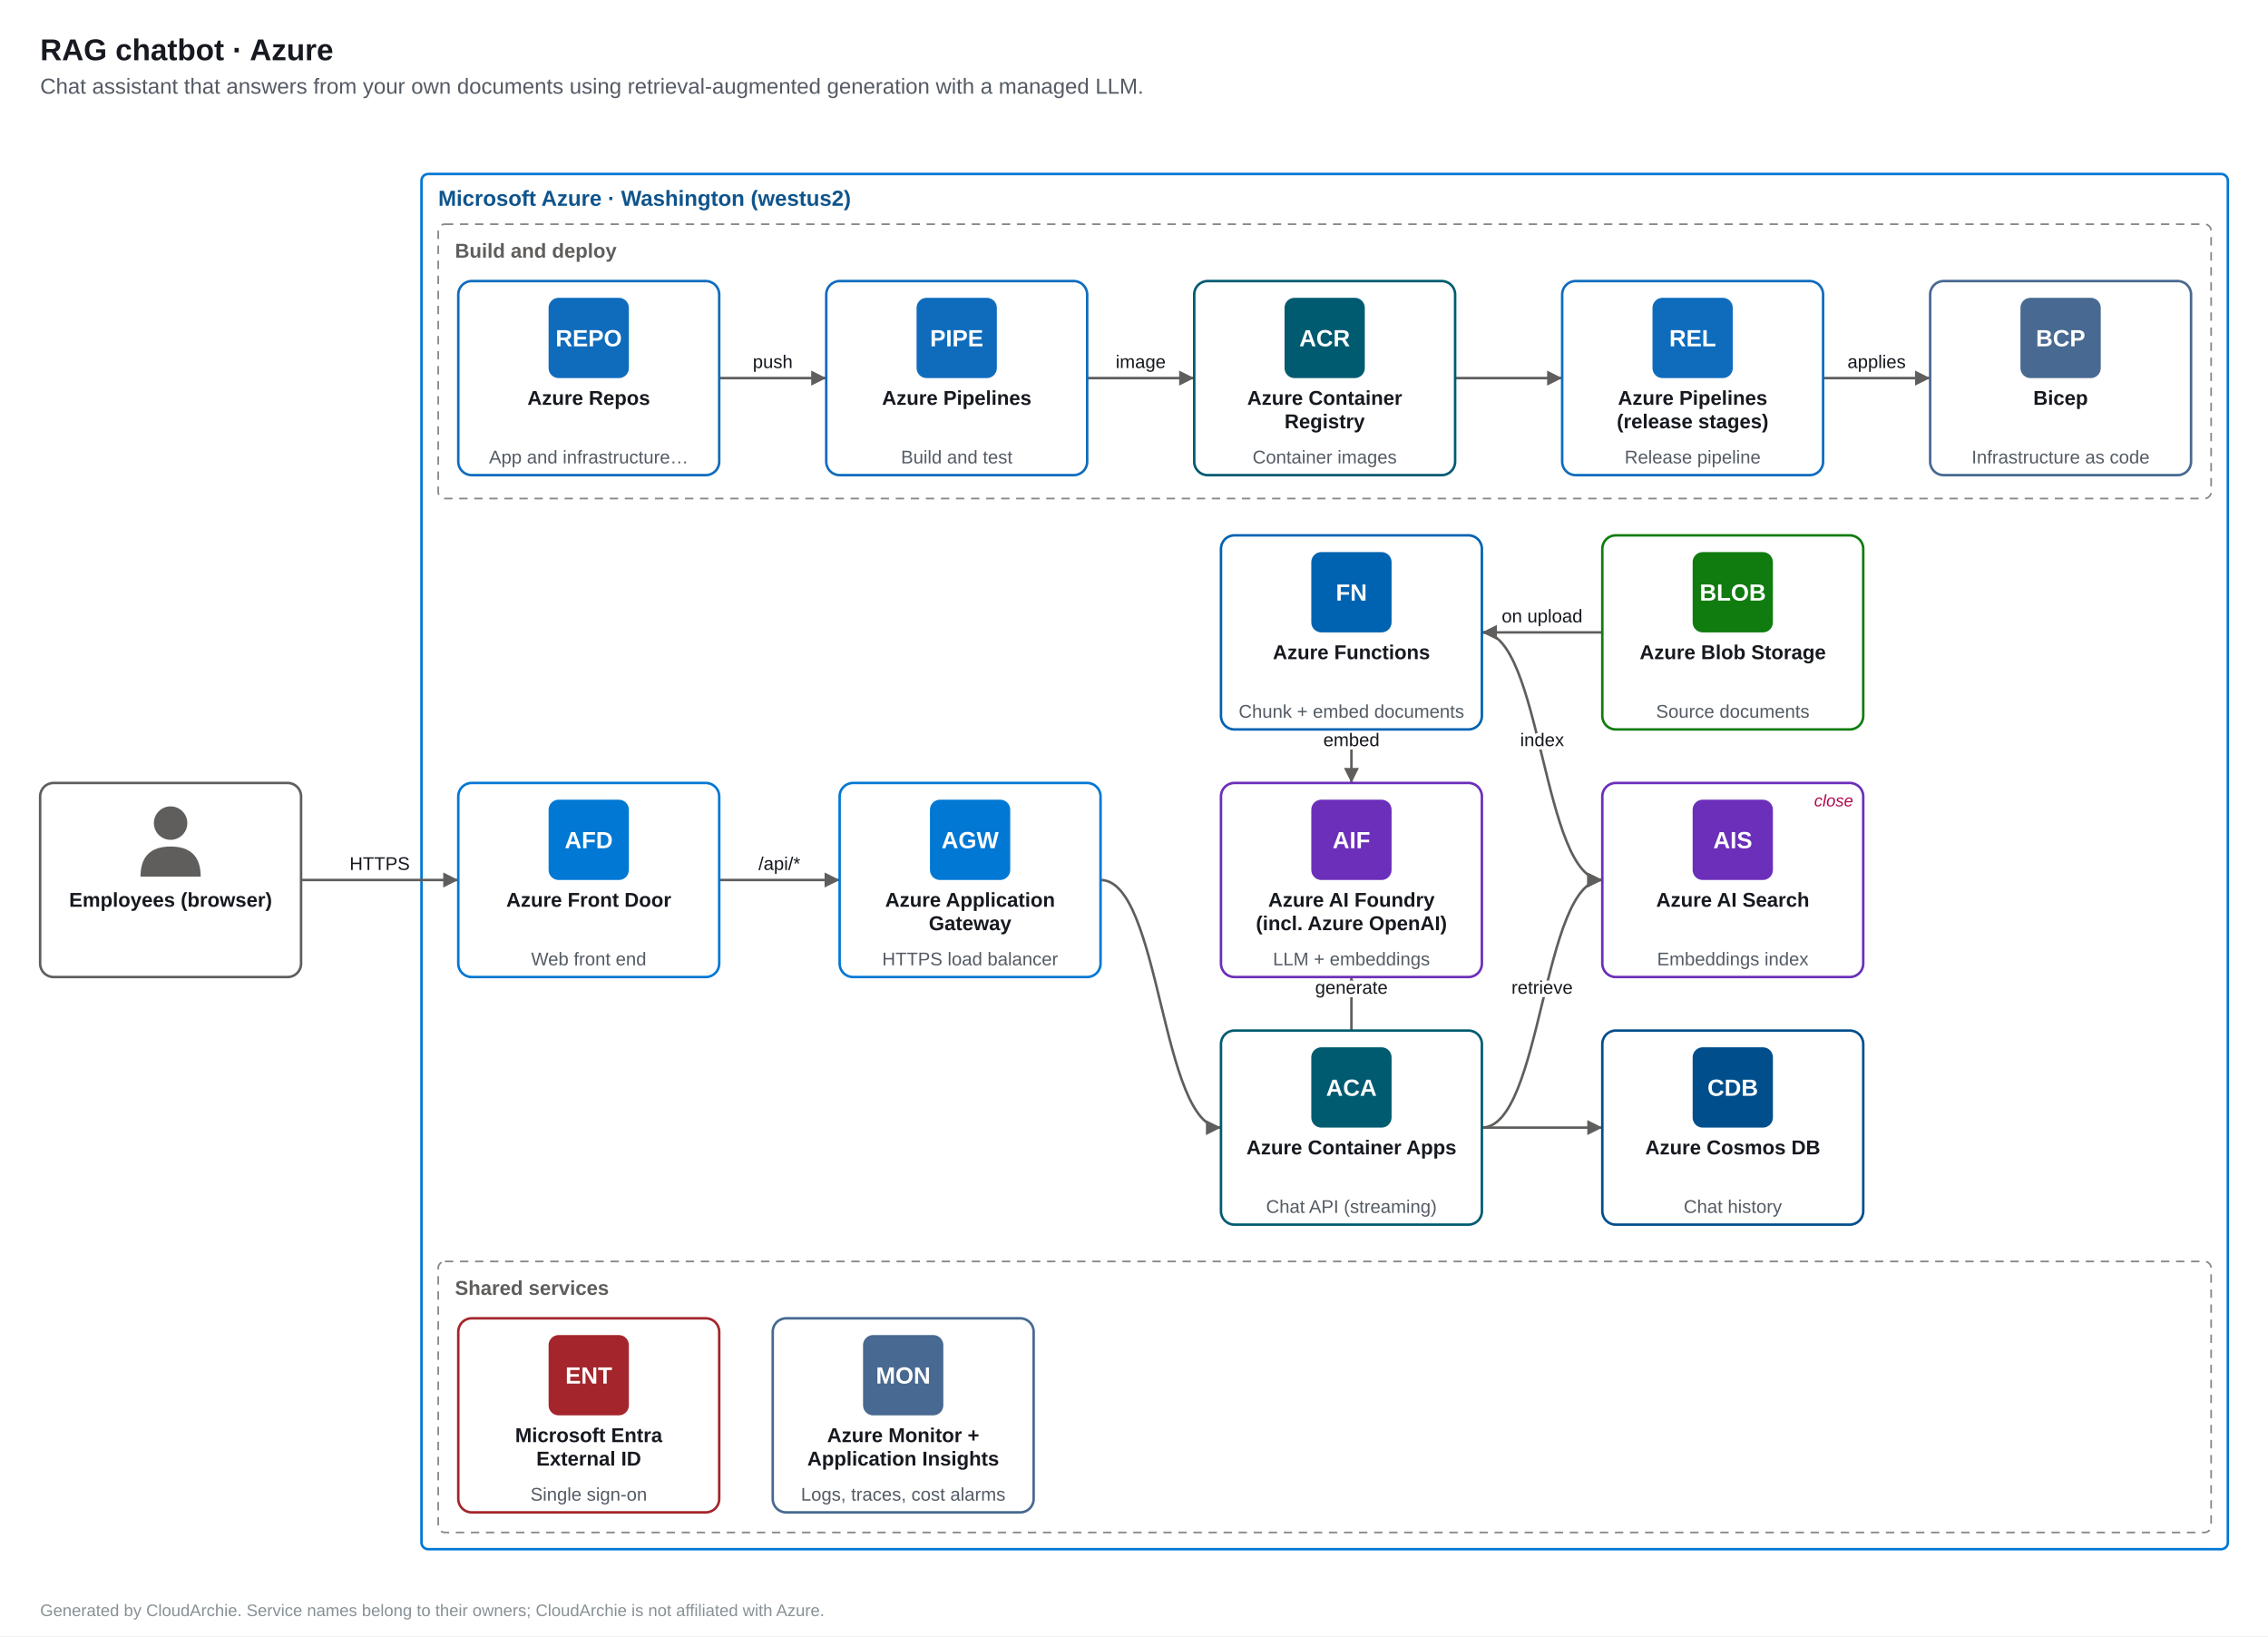
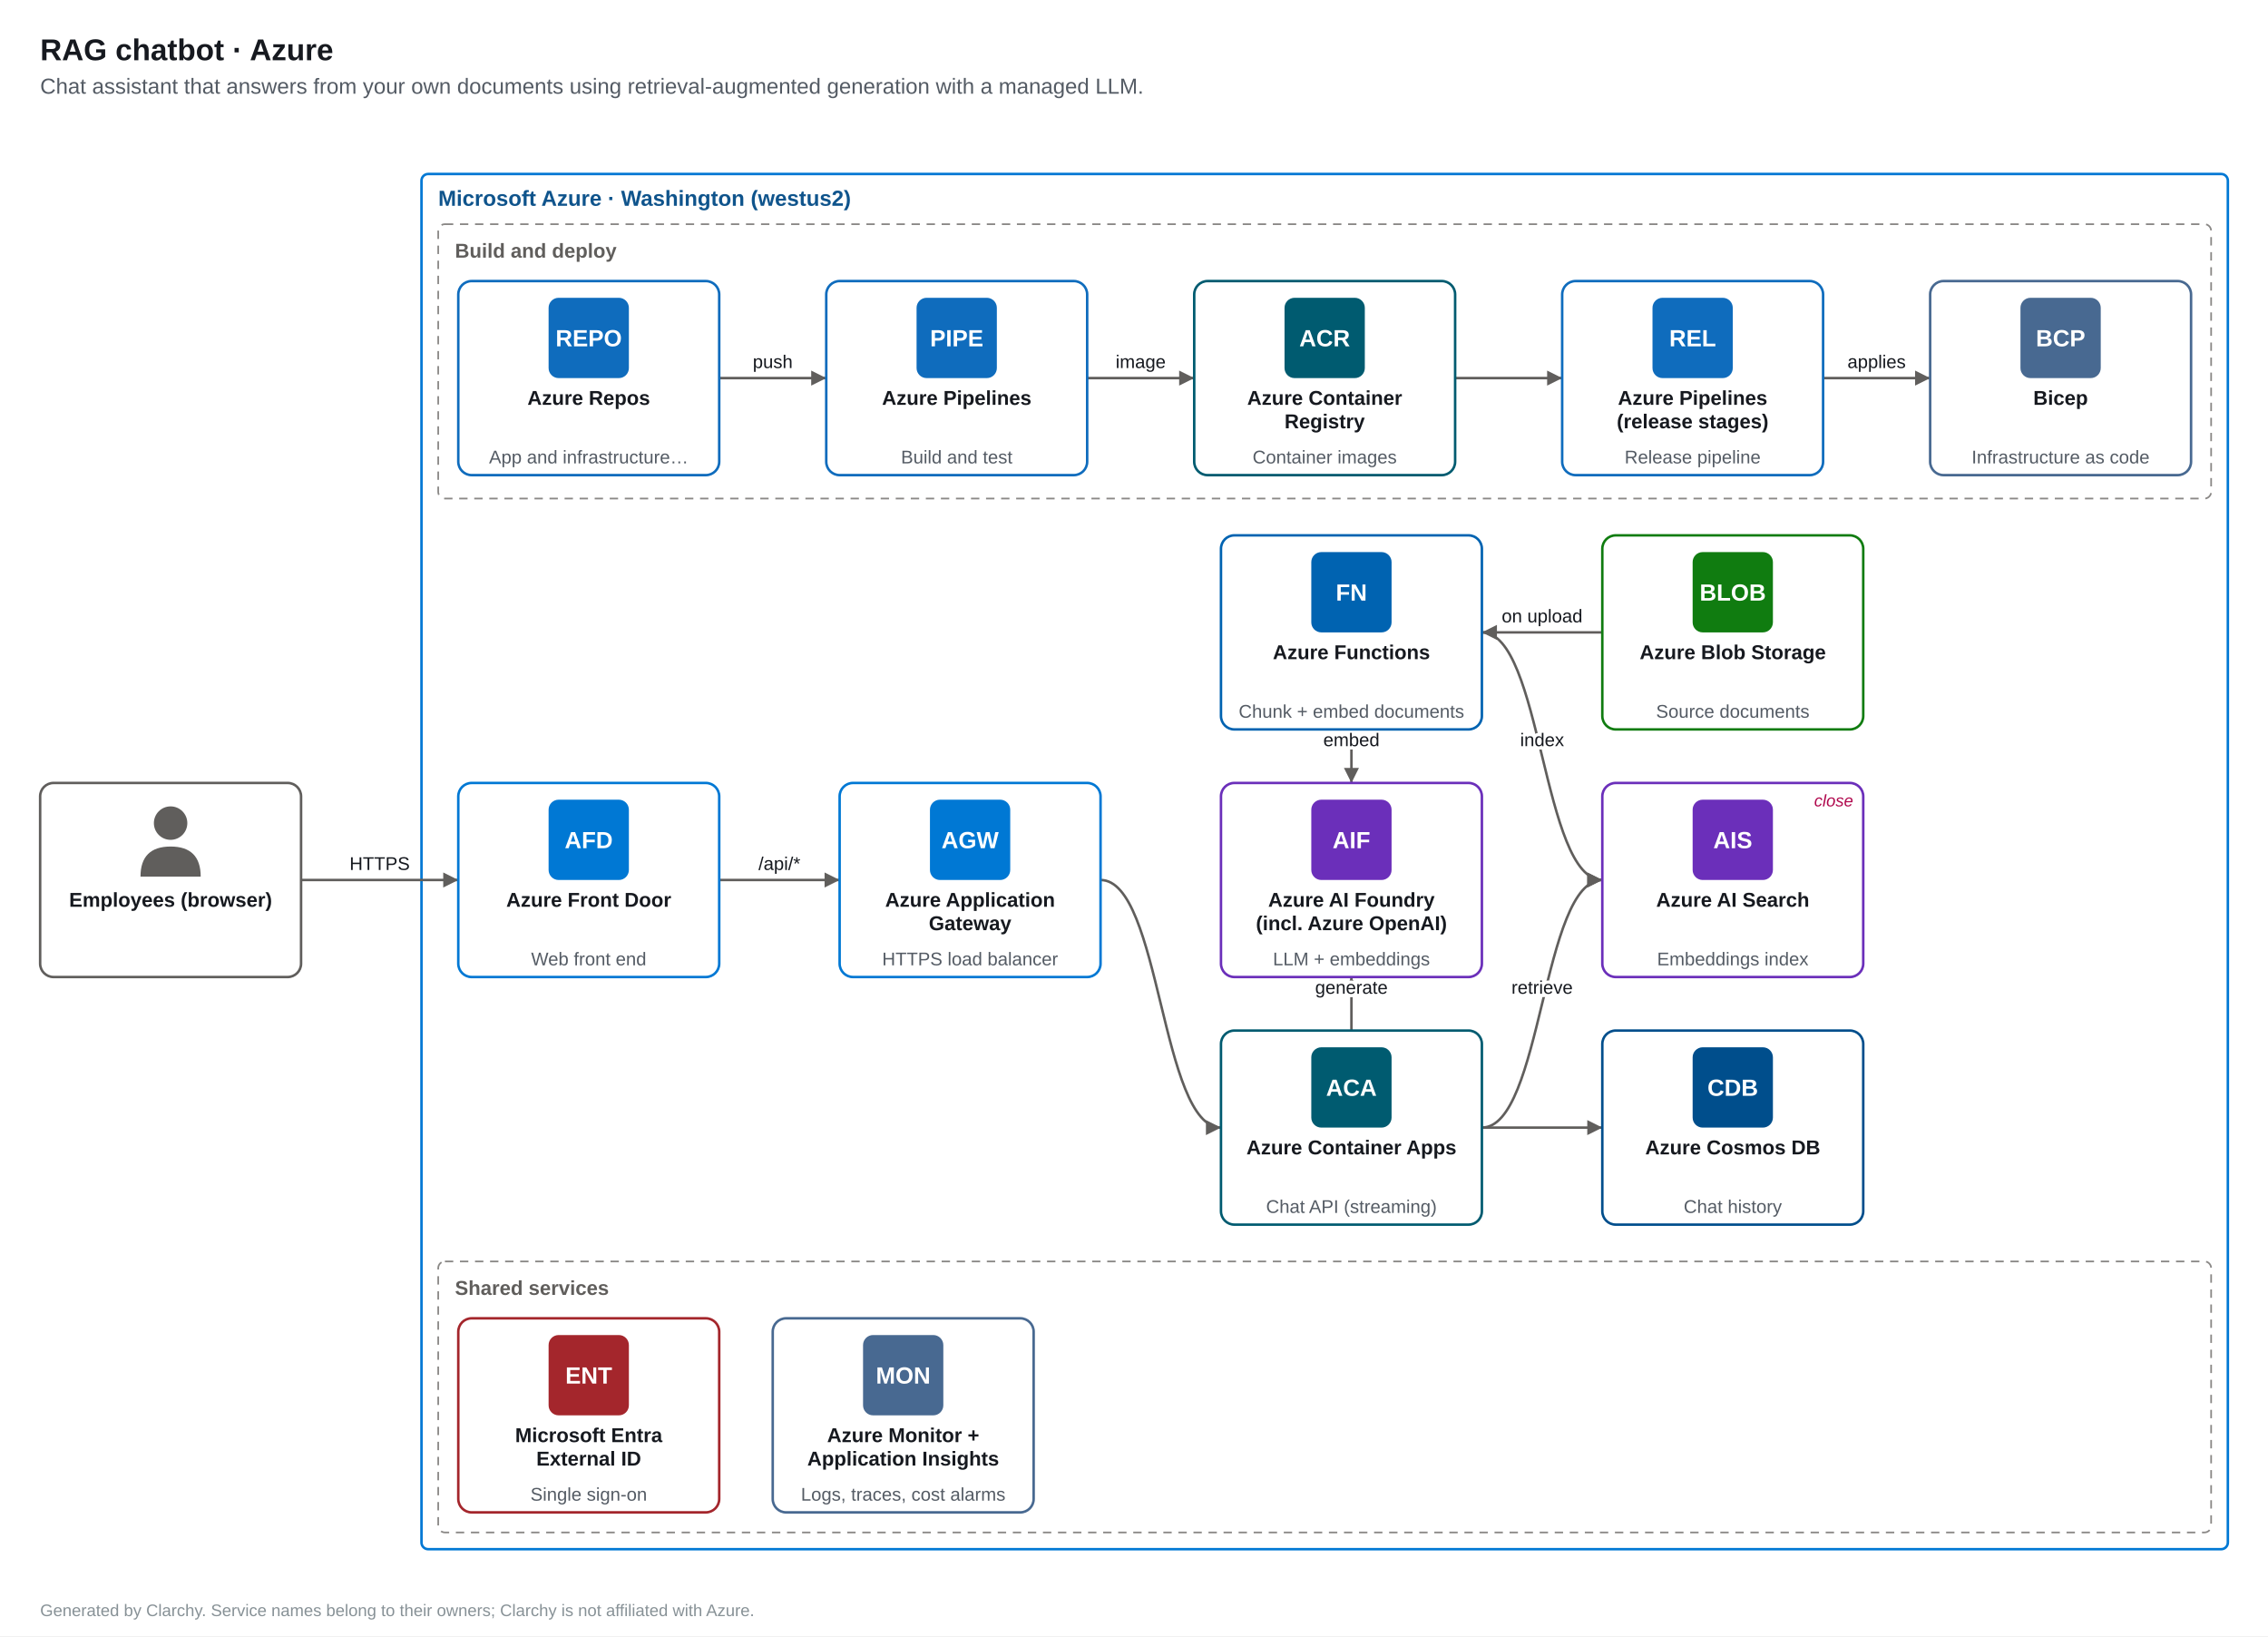
<svg xmlns="http://www.w3.org/2000/svg" class="ca-diagram ca-azure" width="1356" height="978" viewBox="0 0 1356 978" role="img" data-body-top="80" data-body-bottom="950" aria-label="RAG chatbot on Azure">
  <style>.ca-azure{font-family:'Segoe UI', 'Helvetica Neue', Arial, sans-serif}
.ca-azure .ca-bg{fill:#ffffff}
.ca-azure .ca-title{font-size:18px;font-weight:600;fill:#16191f}
.ca-azure .ca-subtitle{font-size:13px;fill:#545b64}
.ca-azure .ca-cloud{fill:#FFFFFF;stroke:#0078D4;stroke-width:1.5;}
.ca-azure .ca-cloud-label{font-size:13px;font-weight:600;fill:#0F548C}
.ca-azure .ca-band{fill:none;stroke:#8A8886;stroke-dasharray:5 4}
.ca-azure .ca-band-label{font-size:12px;font-weight:600;fill:#605E5C}
.ca-azure .ca-node-box{fill:#ffffff;stroke-width:1.5}
.ca-azure .ca-badge{font-size:14px;font-weight:700;fill:#ffffff}
.ca-azure .ca-service{font-size:12px;font-weight:600;fill:#16191f}
.ca-azure .ca-label{font-size:11px;fill:#545b64}
.ca-azure .ca-fidelity{font-size:10px;font-style:italic;fill:#b0084d}
.ca-azure .ca-edge{fill:none;stroke:#605E5C;stroke-width:1.5}
.ca-azure .ca-arrow{fill:#605E5C}
.ca-azure .ca-edge-label{font-size:11px;fill:#16191f;paint-order:stroke;stroke:#ffffff;stroke-width:4}
.ca-azure .ca-footer{font-size:10px;fill:#879196}</style>
  <rect class="ca-bg" width="1356" height="978" />
  <text class="ca-title" x="24" y="36">RAG chatbot · Azure</text>
  <text class="ca-subtitle" x="24" y="56">Chat assistant that answers from your own documents using retrieval-augmented generation with a managed LLM.</text>
  <rect class="ca-cloud" x="252" y="104" width="1080" height="822" rx="4" />
  <text class="ca-cloud-label" x="262" y="123">Microsoft Azure · Washington (westus2)</text>
  <rect class="ca-band" x="262" y="134" width="1060" height="164" rx="4" />
  <text class="ca-band-label" x="272" y="154">Build and deploy</text>
  <rect class="ca-band" x="262" y="754" width="1060" height="162" rx="4" />
  <text class="ca-band-label" x="272" y="774">Shared services</text>
  <path class="ca-edge" data-from="users" data-to="cdn" d="M180,526 C227,526 227,526 274,526" />
  <polygon class="ca-arrow" data-from="users" data-to="cdn" points="274,526 265,521.5 265,530.5" />
  <text class="ca-edge-label" data-from="users" data-to="cdn" x="227" y="520" text-anchor="middle">HTTPS</text>
  <path class="ca-edge" data-from="cdn" data-to="lb" d="M430,526 C466,526 466,526 502,526" />
  <polygon class="ca-arrow" data-from="cdn" data-to="lb" points="502,526 493,521.5 493,530.5" />
  <text class="ca-edge-label" data-from="cdn" data-to="lb" x="466" y="520" text-anchor="middle">/api/*</text>
  <path class="ca-edge" data-from="lb" data-to="app" d="M658,526 C694,526 694,674 730,674" />
  <polygon class="ca-arrow" data-from="lb" data-to="app" points="730,674 721,669.5 721,678.5" />
  <path class="ca-edge" data-from="app" data-to="vectors" d="M886,674 C922,674 922,526 958,526" />
  <polygon class="ca-arrow" data-from="app" data-to="vectors" points="958,526 949,521.5 949,530.5" />
  <text class="ca-edge-label" data-from="app" data-to="vectors" x="922" y="594" text-anchor="middle">retrieve</text>
  <path class="ca-edge" data-from="app" data-to="llm" d="M808,616 C808,600 808,600 808,584" />
  <polygon class="ca-arrow" data-from="app" data-to="llm" points="808,584 803.5,593 812.5,593" />
  <text class="ca-edge-label" data-from="app" data-to="llm" x="808" y="594" text-anchor="middle">generate</text>
  <path class="ca-edge" data-from="app" data-to="history" d="M886,674 C922,674 922,674 958,674" />
  <polygon class="ca-arrow" data-from="app" data-to="history" points="958,674 949,669.5 949,678.5" />
  <path class="ca-edge" data-from="docs" data-to="ingest" d="M958,378 C922,378 922,378 886,378" />
  <polygon class="ca-arrow" data-from="docs" data-to="ingest" points="886,378 895,373.5 895,382.5" />
  <text class="ca-edge-label" data-from="docs" data-to="ingest" x="922" y="372" text-anchor="middle">on upload</text>
  <path class="ca-edge" data-from="ingest" data-to="llm" d="M808,436 C808,452 808,452 808,468" />
  <polygon class="ca-arrow" data-from="ingest" data-to="llm" points="808,468 803.5,459 812.5,459" />
  <text class="ca-edge-label" data-from="ingest" data-to="llm" x="808" y="446" text-anchor="middle">embed</text>
  <path class="ca-edge" data-from="ingest" data-to="vectors" d="M886,378 C922,378 922,526 958,526" />
  <polygon class="ca-arrow" data-from="ingest" data-to="vectors" points="958,526 949,521.5 949,530.5" />
  <text class="ca-edge-label" data-from="ingest" data-to="vectors" x="922" y="446" text-anchor="middle">index</text>
  <path class="ca-edge" data-from="repo" data-to="build" d="M430,226 C462,226 462,226 494,226" />
  <polygon class="ca-arrow" data-from="repo" data-to="build" points="494,226 485,221.5 485,230.5" />
  <text class="ca-edge-label" data-from="repo" data-to="build" x="462" y="220" text-anchor="middle">push</text>
  <path class="ca-edge" data-from="build" data-to="registry" d="M650,226 C682,226 682,226 714,226" />
  <polygon class="ca-arrow" data-from="build" data-to="registry" points="714,226 705,221.5 705,230.5" />
  <text class="ca-edge-label" data-from="build" data-to="registry" x="682" y="220" text-anchor="middle">image</text>
  <path class="ca-edge" data-from="registry" data-to="deploy" d="M870,226 C902,226 902,226 934,226" />
  <polygon class="ca-arrow" data-from="registry" data-to="deploy" points="934,226 925,221.5 925,230.5" />
  <path class="ca-edge" data-from="deploy" data-to="infra-code" d="M1090,226 C1122,226 1122,226 1154,226" />
  <polygon class="ca-arrow" data-from="deploy" data-to="infra-code" points="1154,226 1145,221.5 1145,230.5" />
  <text class="ca-edge-label" data-from="deploy" data-to="infra-code" x="1122" y="220" text-anchor="middle">applies</text>
  <g class="node" data-id="users" data-capability="client" data-stage="users">
    <rect class="ca-node-box" x="24" y="468" width="156" height="116" rx="8" style="stroke:#605E5C" />
    <g fill="#605E5C">
      <circle cx="102" cy="492" r="10" />
      <path d="M84,524 Q84,506 102,506 Q120,506 120,524 Z" />
    </g>
    <text class="ca-service" x="102" y="542" text-anchor="middle">Employees (browser)</text>
  </g>
  <g class="node" data-id="cdn" data-capability="cdn" data-stage="serve">
    <rect class="ca-node-box" x="274" y="468" width="156" height="116" rx="8" style="stroke:#0078D4" />
    <rect x="328" y="478" width="48" height="48" rx="6" fill="#0078D4" />
    <text class="ca-badge" x="352" y="507" text-anchor="middle">AFD</text>
    <text class="ca-service" x="352" y="542" text-anchor="middle">Azure Front Door</text>
    <text class="ca-label" x="352" y="577" text-anchor="middle">Web front end</text>
  </g>
  <g class="node" data-id="lb" data-capability="load-balancer" data-stage="serve">
    <rect class="ca-node-box" x="502" y="468" width="156" height="116" rx="8" style="stroke:#0078D4" />
    <rect x="556" y="478" width="48" height="48" rx="6" fill="#0078D4" />
    <text class="ca-badge" x="580" y="507" text-anchor="middle">AGW</text>
    <text class="ca-service" x="580" y="542" text-anchor="middle">Azure Application</text>
    <text class="ca-service" x="580" y="556" text-anchor="middle">Gateway</text>
    <text class="ca-label" x="580" y="577" text-anchor="middle">HTTPS load balancer</text>
  </g>
  <g class="node" data-id="app" data-capability="container-service" data-stage="run">
    <rect class="ca-node-box" x="730" y="616" width="156" height="116" rx="8" style="stroke:#005B70" />
    <rect x="784" y="626" width="48" height="48" rx="6" fill="#005B70" />
    <text class="ca-badge" x="808" y="655" text-anchor="middle">ACA</text>
    <text class="ca-service" x="808" y="690" text-anchor="middle">Azure Container Apps</text>
    <text class="ca-label" x="808" y="725" text-anchor="middle">Chat API (streaming)</text>
  </g>
  <g class="node" data-id="llm" data-capability="llm-inference" data-stage="run">
    <rect class="ca-node-box" x="730" y="468" width="156" height="116" rx="8" style="stroke:#6B2FBA" />
    <rect x="784" y="478" width="48" height="48" rx="6" fill="#6B2FBA" />
    <text class="ca-badge" x="808" y="507" text-anchor="middle">AIF</text>
    <text class="ca-service" x="808" y="542" text-anchor="middle">Azure AI Foundry</text>
    <text class="ca-service" x="808" y="556" text-anchor="middle">(incl. Azure OpenAI)</text>
    <text class="ca-label" x="808" y="577" text-anchor="middle">LLM + embeddings</text>
  </g>
  <g class="node" data-id="ingest" data-capability="serverless-function" data-stage="run">
    <rect class="ca-node-box" x="730" y="320" width="156" height="116" rx="8" style="stroke:#0063B1" />
    <rect x="784" y="330" width="48" height="48" rx="6" fill="#0063B1" />
    <text class="ca-badge" x="808" y="359" text-anchor="middle">FN</text>
    <text class="ca-service" x="808" y="394" text-anchor="middle">Azure Functions</text>
    <text class="ca-label" x="808" y="429" text-anchor="middle">Chunk + embed documents</text>
  </g>
  <g class="node" data-id="docs" data-capability="object-storage" data-stage="store">
    <rect class="ca-node-box" x="958" y="320" width="156" height="116" rx="8" style="stroke:#107C10" />
    <rect x="1012" y="330" width="48" height="48" rx="6" fill="#107C10" />
    <text class="ca-badge" x="1036" y="359" text-anchor="middle">BLOB</text>
    <text class="ca-service" x="1036" y="394" text-anchor="middle">Azure Blob Storage</text>
    <text class="ca-label" x="1036" y="429" text-anchor="middle">Source documents</text>
  </g>
  <g class="node" data-id="vectors" data-capability="vector-search" data-stage="store">
    <rect class="ca-node-box" x="958" y="468" width="156" height="116" rx="8" style="stroke:#6B2FBA" />
    <rect x="1012" y="478" width="48" height="48" rx="6" fill="#6B2FBA" />
    <text class="ca-badge" x="1036" y="507" text-anchor="middle">AIS</text>
    <text class="ca-service" x="1036" y="542" text-anchor="middle">Azure AI Search</text>
    <text class="ca-label" x="1036" y="577" text-anchor="middle">Embeddings index</text>
    <text class="ca-fidelity" x="1108" y="482" text-anchor="end">close</text>
  </g>
  <g class="node" data-id="history" data-capability="key-value-db" data-stage="store">
    <rect class="ca-node-box" x="958" y="616" width="156" height="116" rx="8" style="stroke:#004E8C" />
    <rect x="1012" y="626" width="48" height="48" rx="6" fill="#004E8C" />
    <text class="ca-badge" x="1036" y="655" text-anchor="middle">CDB</text>
    <text class="ca-service" x="1036" y="690" text-anchor="middle">Azure Cosmos DB</text>
    <text class="ca-label" x="1036" y="725" text-anchor="middle">Chat history</text>
  </g>
  <g class="node" data-id="auth" data-capability="identity" data-stage="operate">
    <rect class="ca-node-box" x="274" y="788" width="156" height="116" rx="8" style="stroke:#A4262C" />
    <rect x="328" y="798" width="48" height="48" rx="6" fill="#A4262C" />
    <text class="ca-badge" x="352" y="827" text-anchor="middle">ENT</text>
    <text class="ca-service" x="352" y="862" text-anchor="middle">Microsoft Entra</text>
    <text class="ca-service" x="352" y="876" text-anchor="middle">External ID</text>
    <text class="ca-label" x="352" y="897" text-anchor="middle">Single sign-on</text>
  </g>
  <g class="node" data-id="logs" data-capability="monitoring" data-stage="operate">
    <rect class="ca-node-box" x="462" y="788" width="156" height="116" rx="8" style="stroke:#486991" />
    <rect x="516" y="798" width="48" height="48" rx="6" fill="#486991" />
    <text class="ca-badge" x="540" y="827" text-anchor="middle">MON</text>
    <text class="ca-service" x="540" y="862" text-anchor="middle">Azure Monitor +</text>
    <text class="ca-service" x="540" y="876" text-anchor="middle">Application Insights</text>
    <text class="ca-label" x="540" y="897" text-anchor="middle">Logs, traces, cost alarms</text>
  </g>
  <g class="node" data-id="repo" data-capability="source-control" data-stage="code">
    <rect class="ca-node-box" x="274" y="168" width="156" height="116" rx="8" style="stroke:#0F6CBD" />
    <rect x="328" y="178" width="48" height="48" rx="6" fill="#0F6CBD" />
    <text class="ca-badge" x="352" y="207" text-anchor="middle">REPO</text>
    <text class="ca-service" x="352" y="242" text-anchor="middle">Azure Repos</text>
    <text class="ca-label" x="352" y="277" text-anchor="middle">App and infrastructure…</text>
  </g>
  <g class="node" data-id="build" data-capability="ci-build" data-stage="build">
    <rect class="ca-node-box" x="494" y="168" width="156" height="116" rx="8" style="stroke:#0F6CBD" />
    <rect x="548" y="178" width="48" height="48" rx="6" fill="#0F6CBD" />
    <text class="ca-badge" x="572" y="207" text-anchor="middle">PIPE</text>
    <text class="ca-service" x="572" y="242" text-anchor="middle">Azure Pipelines</text>
    <text class="ca-label" x="572" y="277" text-anchor="middle">Build and test</text>
  </g>
  <g class="node" data-id="registry" data-capability="container-registry" data-stage="ship">
    <rect class="ca-node-box" x="714" y="168" width="156" height="116" rx="8" style="stroke:#005B70" />
    <rect x="768" y="178" width="48" height="48" rx="6" fill="#005B70" />
    <text class="ca-badge" x="792" y="207" text-anchor="middle">ACR</text>
    <text class="ca-service" x="792" y="242" text-anchor="middle">Azure Container</text>
    <text class="ca-service" x="792" y="256" text-anchor="middle">Registry</text>
    <text class="ca-label" x="792" y="277" text-anchor="middle">Container images</text>
  </g>
  <g class="node" data-id="deploy" data-capability="cd-deploy" data-stage="ship">
    <rect class="ca-node-box" x="934" y="168" width="156" height="116" rx="8" style="stroke:#0F6CBD" />
    <rect x="988" y="178" width="48" height="48" rx="6" fill="#0F6CBD" />
    <text class="ca-badge" x="1012" y="207" text-anchor="middle">REL</text>
    <text class="ca-service" x="1012" y="242" text-anchor="middle">Azure Pipelines</text>
    <text class="ca-service" x="1012" y="256" text-anchor="middle">(release stages)</text>
    <text class="ca-label" x="1012" y="277" text-anchor="middle">Release pipeline</text>
  </g>
  <g class="node" data-id="infra-code" data-capability="iac" data-stage="code">
    <rect class="ca-node-box" x="1154" y="168" width="156" height="116" rx="8" style="stroke:#486991" />
    <rect x="1208" y="178" width="48" height="48" rx="6" fill="#486991" />
    <text class="ca-badge" x="1232" y="207" text-anchor="middle">BCP</text>
    <text class="ca-service" x="1232" y="242" text-anchor="middle">Bicep</text>
    <text class="ca-label" x="1232" y="277" text-anchor="middle">Infrastructure as code</text>
  </g>
-   <text class="ca-footer" x="24" y="966">Generated by CloudArchie. Service names belong to their owners; CloudArchie is not affiliated with Azure.</text>
+   <text class="ca-footer" x="24" y="966">Generated by Clarchy. Service names belong to their owners; Clarchy is not affiliated with Azure.</text>
</svg>
